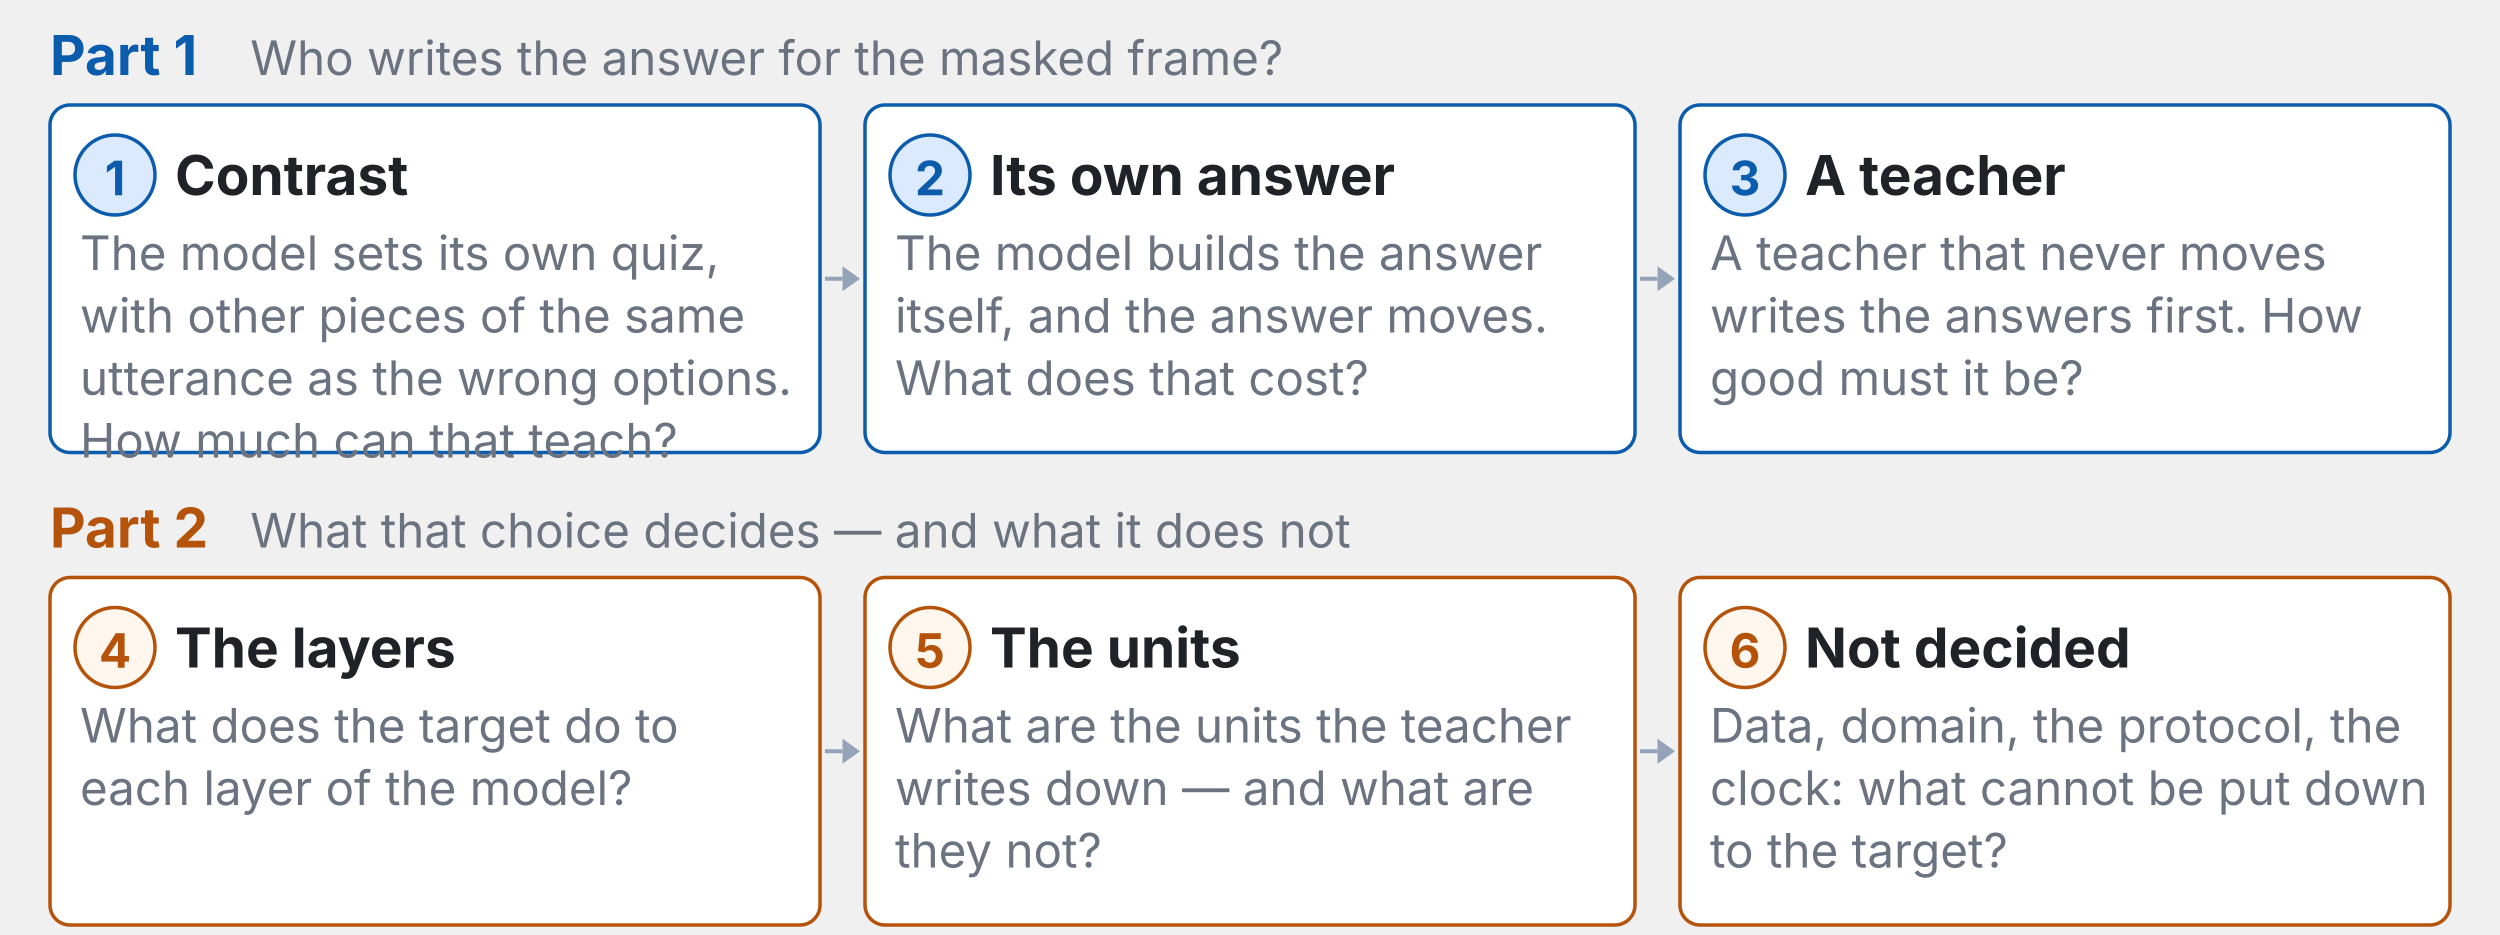
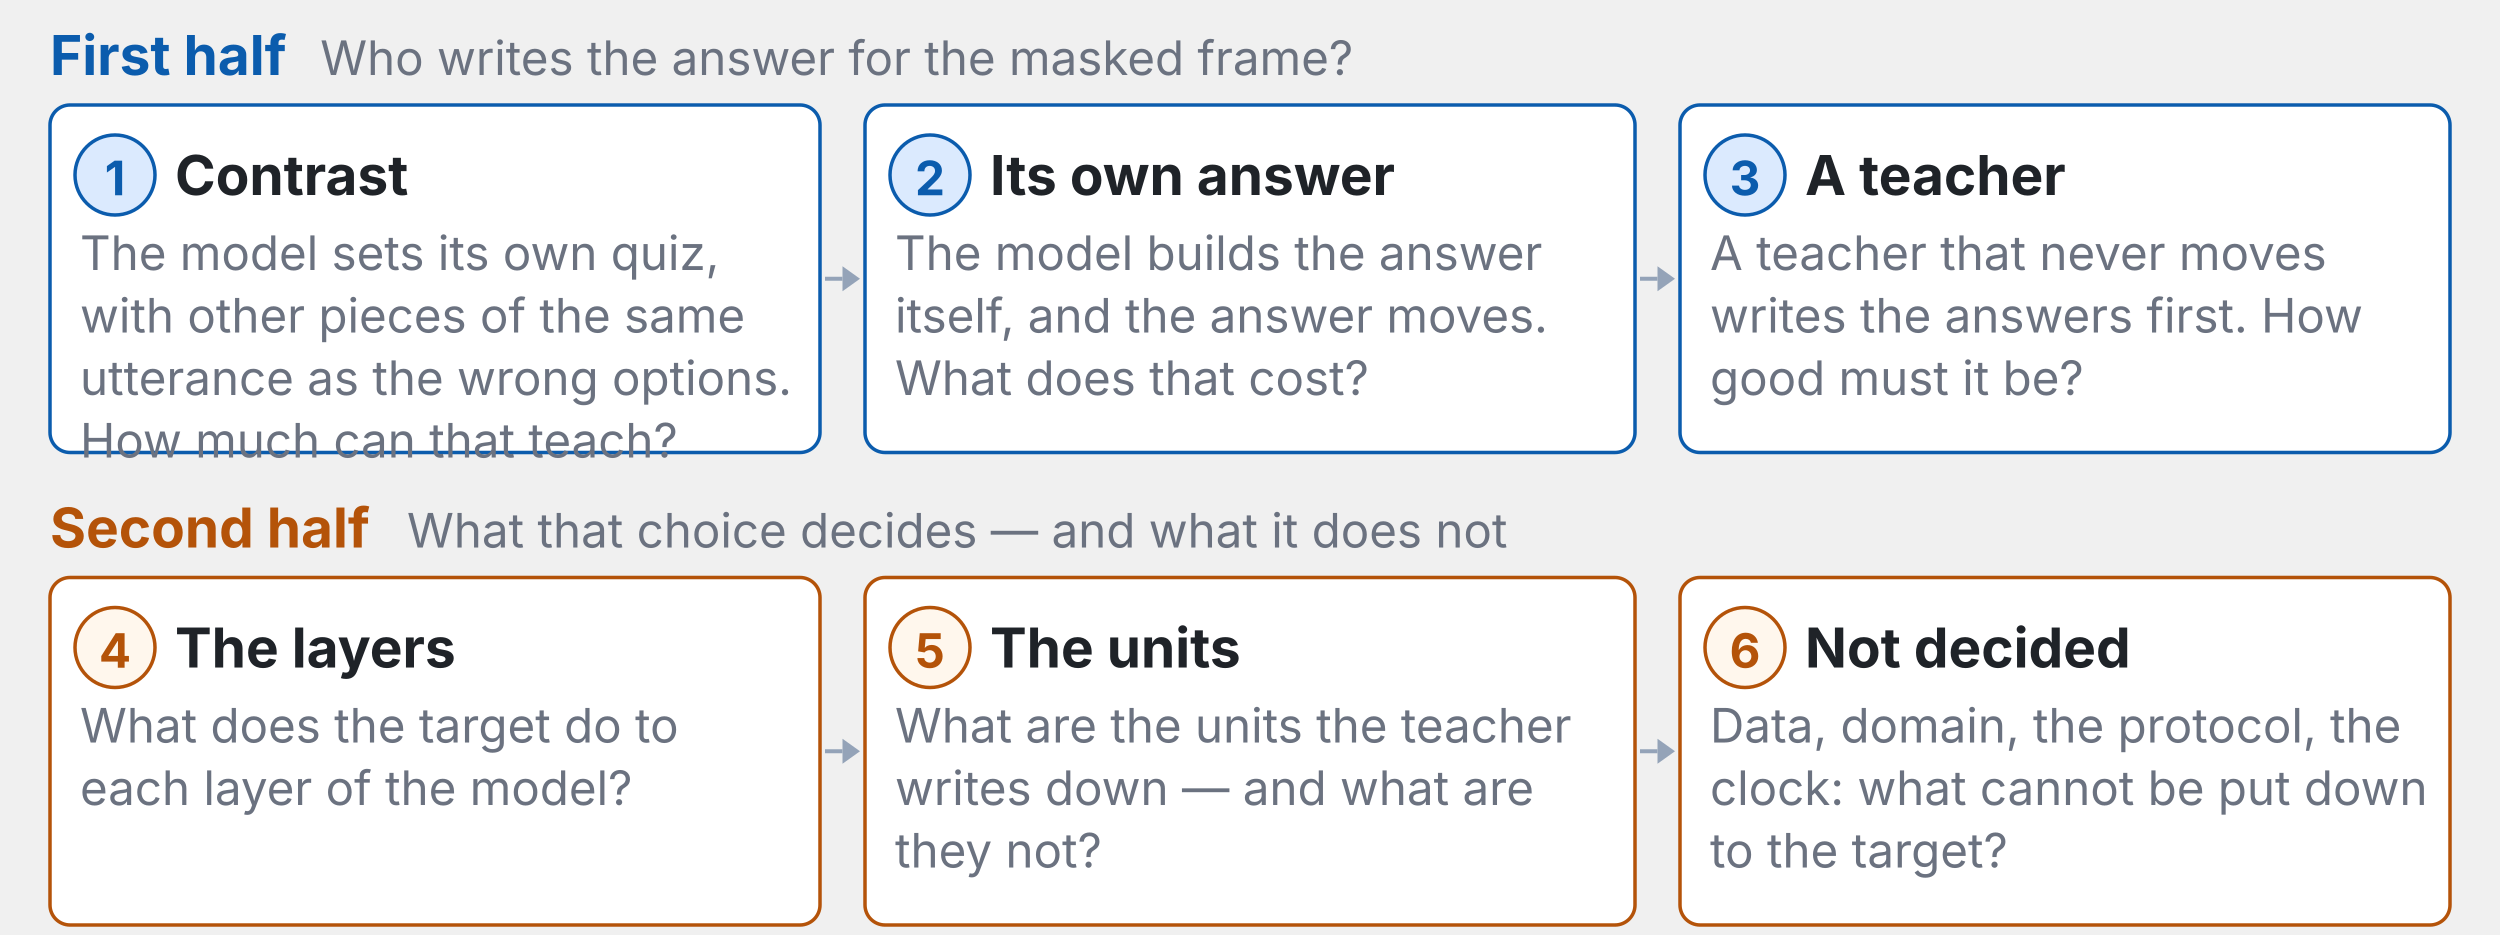
<svg xmlns="http://www.w3.org/2000/svg" viewBox="0 0 1000 374" width="100%" role="img" font-family="system-ui,-apple-system,Segoe UI,sans-serif">
-   <text x="20.0" y="30.0" font-size="22" font-weight="700" fill="#0b5cad" text-anchor="start" dominant-baseline="auto">Part 1</text>
-   <text x="100.1" y="30.0" font-size="19" font-weight="400" fill="#6b7280" text-anchor="start" dominant-baseline="auto">Who writes the answer for the masked frame?</text>
-   <rect x="20.0" y="42.0" width="308.0" height="139.0" rx="8" fill="#ffffff" stroke="#0b5cad" stroke-width="1.4" />
-   <circle cx="46.0" cy="70.0" r="16.0" fill="#dbeafe" stroke="#0b5cad" stroke-width="1.4" />
-   <text x="46.0" y="71.0" font-size="19" font-weight="700" fill="#0b5cad" text-anchor="middle" dominant-baseline="middle">1</text>
-   <text x="70.0" y="78.0" font-size="22" font-weight="700" fill="#1f2328" text-anchor="start" dominant-baseline="auto">Contrast</text>
-   <text x="32.0" y="108.0" font-size="19" font-weight="400" fill="#6b7280" text-anchor="start" dominant-baseline="auto">The model sets its own quiz,</text>
-   <text x="32.0" y="133.0" font-size="19" font-weight="400" fill="#6b7280" text-anchor="start" dominant-baseline="auto">with other pieces of the same</text>
-   <text x="32.0" y="158.0" font-size="19" font-weight="400" fill="#6b7280" text-anchor="start" dominant-baseline="auto">utterance as the wrong options.</text>
-   <text x="32.0" y="183.0" font-size="19" font-weight="400" fill="#6b7280" text-anchor="start" dominant-baseline="auto">How much can that teach?</text>
-   <line x1="330.0" y1="111.5" x2="337.0" y2="111.5" stroke="#94a3b8" stroke-width="1.6" />
-   <polygon points="344.0,111.5 337.0,116.5 337.0,106.5" fill="#94a3b8" />
-   <rect x="346.0" y="42.0" width="308.0" height="139.0" rx="8" fill="#ffffff" stroke="#0b5cad" stroke-width="1.4" />
-   <circle cx="372.0" cy="70.0" r="16.0" fill="#dbeafe" stroke="#0b5cad" stroke-width="1.4" />
-   <text x="372.0" y="71.0" font-size="19" font-weight="700" fill="#0b5cad" text-anchor="middle" dominant-baseline="middle">2</text>
-   <text x="396.0" y="78.0" font-size="22" font-weight="700" fill="#1f2328" text-anchor="start" dominant-baseline="auto">Its own answer</text>
-   <text x="358.0" y="108.0" font-size="19" font-weight="400" fill="#6b7280" text-anchor="start" dominant-baseline="auto">The model builds the answer</text>
-   <text x="358.0" y="133.0" font-size="19" font-weight="400" fill="#6b7280" text-anchor="start" dominant-baseline="auto">itself, and the answer moves.</text>
-   <text x="358.0" y="158.0" font-size="19" font-weight="400" fill="#6b7280" text-anchor="start" dominant-baseline="auto">What does that cost?</text>
-   <line x1="656.0" y1="111.5" x2="663.0" y2="111.5" stroke="#94a3b8" stroke-width="1.6" />
-   <polygon points="670.0,111.5 663.0,116.5 663.0,106.5" fill="#94a3b8" />
-   <rect x="672.0" y="42.0" width="308.0" height="139.0" rx="8" fill="#ffffff" stroke="#0b5cad" stroke-width="1.4" />
-   <circle cx="698.0" cy="70.0" r="16.0" fill="#dbeafe" stroke="#0b5cad" stroke-width="1.4" />
-   <text x="698.0" y="71.0" font-size="19" font-weight="700" fill="#0b5cad" text-anchor="middle" dominant-baseline="middle">3</text>
-   <text x="722.0" y="78.0" font-size="22" font-weight="700" fill="#1f2328" text-anchor="start" dominant-baseline="auto">A teacher</text>
-   <text x="684.0" y="108.0" font-size="19" font-weight="400" fill="#6b7280" text-anchor="start" dominant-baseline="auto">A teacher that never moves</text>
-   <text x="684.0" y="133.0" font-size="19" font-weight="400" fill="#6b7280" text-anchor="start" dominant-baseline="auto">writes the answers first. How</text>
-   <text x="684.0" y="158.0" font-size="19" font-weight="400" fill="#6b7280" text-anchor="start" dominant-baseline="auto">good must it be?</text>
-   <text x="20.0" y="219.0" font-size="22" font-weight="700" fill="#b45309" text-anchor="start" dominant-baseline="auto">Part 2</text>
-   <text x="100.1" y="219.0" font-size="19" font-weight="400" fill="#6b7280" text-anchor="start" dominant-baseline="auto">What that choice decides — and what it does not</text>
-   <rect x="20.0" y="231.0" width="308.0" height="139.0" rx="8" fill="#ffffff" stroke="#b45309" stroke-width="1.4" />
-   <circle cx="46.0" cy="259.0" r="16.0" fill="#fff7ed" stroke="#b45309" stroke-width="1.4" />
-   <text x="46.0" y="260.0" font-size="19" font-weight="700" fill="#b45309" text-anchor="middle" dominant-baseline="middle">4</text>
-   <text x="70.0" y="267.0" font-size="22" font-weight="700" fill="#1f2328" text-anchor="start" dominant-baseline="auto">The layers</text>
-   <text x="32.0" y="297.0" font-size="19" font-weight="400" fill="#6b7280" text-anchor="start" dominant-baseline="auto">What does the target do to</text>
-   <text x="32.0" y="322.0" font-size="19" font-weight="400" fill="#6b7280" text-anchor="start" dominant-baseline="auto">each layer of the model?</text>
-   <line x1="330.0" y1="300.5" x2="337.0" y2="300.5" stroke="#94a3b8" stroke-width="1.6" />
-   <polygon points="344.0,300.5 337.0,305.5 337.0,295.5" fill="#94a3b8" />
-   <rect x="346.0" y="231.0" width="308.0" height="139.0" rx="8" fill="#ffffff" stroke="#b45309" stroke-width="1.4" />
-   <circle cx="372.0" cy="259.0" r="16.0" fill="#fff7ed" stroke="#b45309" stroke-width="1.4" />
-   <text x="372.0" y="260.0" font-size="19" font-weight="700" fill="#b45309" text-anchor="middle" dominant-baseline="middle">5</text>
-   <text x="396.0" y="267.0" font-size="22" font-weight="700" fill="#1f2328" text-anchor="start" dominant-baseline="auto">The units</text>
-   <text x="358.0" y="297.0" font-size="19" font-weight="400" fill="#6b7280" text-anchor="start" dominant-baseline="auto">What are the units the teacher</text>
-   <text x="358.0" y="322.0" font-size="19" font-weight="400" fill="#6b7280" text-anchor="start" dominant-baseline="auto">writes down — and what are</text>
-   <text x="358.0" y="347.0" font-size="19" font-weight="400" fill="#6b7280" text-anchor="start" dominant-baseline="auto">they not?</text>
-   <line x1="656.0" y1="300.5" x2="663.0" y2="300.5" stroke="#94a3b8" stroke-width="1.6" />
-   <polygon points="670.0,300.5 663.0,305.5 663.0,295.5" fill="#94a3b8" />
-   <rect x="672.0" y="231.0" width="308.0" height="139.0" rx="8" fill="#ffffff" stroke="#b45309" stroke-width="1.4" />
-   <circle cx="698.0" cy="259.0" r="16.0" fill="#fff7ed" stroke="#b45309" stroke-width="1.4" />
-   <text x="698.0" y="260.0" font-size="19" font-weight="700" fill="#b45309" text-anchor="middle" dominant-baseline="middle">6</text>
-   <text x="722.0" y="267.0" font-size="22" font-weight="700" fill="#1f2328" text-anchor="start" dominant-baseline="auto">Not decided</text>
-   <text x="684.0" y="297.0" font-size="19" font-weight="400" fill="#6b7280" text-anchor="start" dominant-baseline="auto">Data, domain, the protocol, the</text>
-   <text x="684.0" y="322.0" font-size="19" font-weight="400" fill="#6b7280" text-anchor="start" dominant-baseline="auto">clock: what cannot be put down</text>
-   <text x="684.0" y="347.0" font-size="19" font-weight="400" fill="#6b7280" text-anchor="start" dominant-baseline="auto">to the target?</text>
+   <g class="fragment" data-fragment-index="0">
+     <text x="20.0" y="30.0" font-size="22" font-weight="700" fill="#0b5cad" text-anchor="start" dominant-baseline="auto">First half</text>
+     <text x="128.1" y="30.0" font-size="19" font-weight="400" fill="#6b7280" text-anchor="start" dominant-baseline="auto">Who writes the answer for the masked frame?</text>
+     <rect x="20.0" y="42.0" width="308.0" height="139.0" rx="8" fill="#ffffff" stroke="#0b5cad" stroke-width="1.4" />
+     <circle cx="46.0" cy="70.0" r="16.0" fill="#dbeafe" stroke="#0b5cad" stroke-width="1.4" />
+     <text x="46.0" y="71.0" font-size="19" font-weight="700" fill="#0b5cad" text-anchor="middle" dominant-baseline="middle">1</text>
+     <text x="70.0" y="78.0" font-size="22" font-weight="700" fill="#1f2328" text-anchor="start" dominant-baseline="auto">Contrast</text>
+     <text x="32.0" y="108.0" font-size="19" font-weight="400" fill="#6b7280" text-anchor="start" dominant-baseline="auto">The model sets its own quiz,</text>
+     <text x="32.0" y="133.0" font-size="19" font-weight="400" fill="#6b7280" text-anchor="start" dominant-baseline="auto">with other pieces of the same</text>
+     <text x="32.0" y="158.0" font-size="19" font-weight="400" fill="#6b7280" text-anchor="start" dominant-baseline="auto">utterance as the wrong options.</text>
+     <text x="32.0" y="183.0" font-size="19" font-weight="400" fill="#6b7280" text-anchor="start" dominant-baseline="auto">How much can that teach?</text>
+     <line x1="330.0" y1="111.5" x2="337.0" y2="111.5" stroke="#94a3b8" stroke-width="1.6" />
+     <polygon points="344.0,111.5 337.0,116.5 337.0,106.5" fill="#94a3b8" />
+     <rect x="346.0" y="42.0" width="308.0" height="139.0" rx="8" fill="#ffffff" stroke="#0b5cad" stroke-width="1.4" />
+     <circle cx="372.0" cy="70.0" r="16.0" fill="#dbeafe" stroke="#0b5cad" stroke-width="1.4" />
+     <text x="372.0" y="71.0" font-size="19" font-weight="700" fill="#0b5cad" text-anchor="middle" dominant-baseline="middle">2</text>
+     <text x="396.0" y="78.0" font-size="22" font-weight="700" fill="#1f2328" text-anchor="start" dominant-baseline="auto">Its own answer</text>
+     <text x="358.0" y="108.0" font-size="19" font-weight="400" fill="#6b7280" text-anchor="start" dominant-baseline="auto">The model builds the answer</text>
+     <text x="358.0" y="133.0" font-size="19" font-weight="400" fill="#6b7280" text-anchor="start" dominant-baseline="auto">itself, and the answer moves.</text>
+     <text x="358.0" y="158.0" font-size="19" font-weight="400" fill="#6b7280" text-anchor="start" dominant-baseline="auto">What does that cost?</text>
+     <line x1="656.0" y1="111.5" x2="663.0" y2="111.5" stroke="#94a3b8" stroke-width="1.6" />
+     <polygon points="670.0,111.5 663.0,116.5 663.0,106.5" fill="#94a3b8" />
+     <rect x="672.0" y="42.0" width="308.0" height="139.0" rx="8" fill="#ffffff" stroke="#0b5cad" stroke-width="1.4" />
+     <circle cx="698.0" cy="70.0" r="16.0" fill="#dbeafe" stroke="#0b5cad" stroke-width="1.4" />
+     <text x="698.0" y="71.0" font-size="19" font-weight="700" fill="#0b5cad" text-anchor="middle" dominant-baseline="middle">3</text>
+     <text x="722.0" y="78.0" font-size="22" font-weight="700" fill="#1f2328" text-anchor="start" dominant-baseline="auto">A teacher</text>
+     <text x="684.0" y="108.0" font-size="19" font-weight="400" fill="#6b7280" text-anchor="start" dominant-baseline="auto">A teacher that never moves</text>
+     <text x="684.0" y="133.0" font-size="19" font-weight="400" fill="#6b7280" text-anchor="start" dominant-baseline="auto">writes the answers first. How</text>
+     <text x="684.0" y="158.0" font-size="19" font-weight="400" fill="#6b7280" text-anchor="start" dominant-baseline="auto">good must it be?</text>
+   </g>
+   <g class="fragment" data-fragment-index="1">
+     <text x="20.0" y="219.0" font-size="22" font-weight="700" fill="#b45309" text-anchor="start" dominant-baseline="auto">Second half</text>
+     <text x="162.8" y="219.0" font-size="19" font-weight="400" fill="#6b7280" text-anchor="start" dominant-baseline="auto">What that choice decides — and what it does not</text>
+     <rect x="20.0" y="231.0" width="308.0" height="139.0" rx="8" fill="#ffffff" stroke="#b45309" stroke-width="1.4" />
+     <circle cx="46.0" cy="259.0" r="16.0" fill="#fff7ed" stroke="#b45309" stroke-width="1.4" />
+     <text x="46.0" y="260.0" font-size="19" font-weight="700" fill="#b45309" text-anchor="middle" dominant-baseline="middle">4</text>
+     <text x="70.0" y="267.0" font-size="22" font-weight="700" fill="#1f2328" text-anchor="start" dominant-baseline="auto">The layers</text>
+     <text x="32.0" y="297.0" font-size="19" font-weight="400" fill="#6b7280" text-anchor="start" dominant-baseline="auto">What does the target do to</text>
+     <text x="32.0" y="322.0" font-size="19" font-weight="400" fill="#6b7280" text-anchor="start" dominant-baseline="auto">each layer of the model?</text>
+     <line x1="330.0" y1="300.5" x2="337.0" y2="300.5" stroke="#94a3b8" stroke-width="1.6" />
+     <polygon points="344.0,300.5 337.0,305.5 337.0,295.5" fill="#94a3b8" />
+     <rect x="346.0" y="231.0" width="308.0" height="139.0" rx="8" fill="#ffffff" stroke="#b45309" stroke-width="1.4" />
+     <circle cx="372.0" cy="259.0" r="16.0" fill="#fff7ed" stroke="#b45309" stroke-width="1.4" />
+     <text x="372.0" y="260.0" font-size="19" font-weight="700" fill="#b45309" text-anchor="middle" dominant-baseline="middle">5</text>
+     <text x="396.0" y="267.0" font-size="22" font-weight="700" fill="#1f2328" text-anchor="start" dominant-baseline="auto">The units</text>
+     <text x="358.0" y="297.0" font-size="19" font-weight="400" fill="#6b7280" text-anchor="start" dominant-baseline="auto">What are the units the teacher</text>
+     <text x="358.0" y="322.0" font-size="19" font-weight="400" fill="#6b7280" text-anchor="start" dominant-baseline="auto">writes down — and what are</text>
+     <text x="358.0" y="347.0" font-size="19" font-weight="400" fill="#6b7280" text-anchor="start" dominant-baseline="auto">they not?</text>
+     <line x1="656.0" y1="300.5" x2="663.0" y2="300.5" stroke="#94a3b8" stroke-width="1.6" />
+     <polygon points="670.0,300.5 663.0,305.5 663.0,295.5" fill="#94a3b8" />
+     <rect x="672.0" y="231.0" width="308.0" height="139.0" rx="8" fill="#ffffff" stroke="#b45309" stroke-width="1.4" />
+     <circle cx="698.0" cy="259.0" r="16.0" fill="#fff7ed" stroke="#b45309" stroke-width="1.4" />
+     <text x="698.0" y="260.0" font-size="19" font-weight="700" fill="#b45309" text-anchor="middle" dominant-baseline="middle">6</text>
+     <text x="722.0" y="267.0" font-size="22" font-weight="700" fill="#1f2328" text-anchor="start" dominant-baseline="auto">Not decided</text>
+     <text x="684.0" y="297.0" font-size="19" font-weight="400" fill="#6b7280" text-anchor="start" dominant-baseline="auto">Data, domain, the protocol, the</text>
+     <text x="684.0" y="322.0" font-size="19" font-weight="400" fill="#6b7280" text-anchor="start" dominant-baseline="auto">clock: what cannot be put down</text>
+     <text x="684.0" y="347.0" font-size="19" font-weight="400" fill="#6b7280" text-anchor="start" dominant-baseline="auto">to the target?</text>
+   </g>
</svg>
